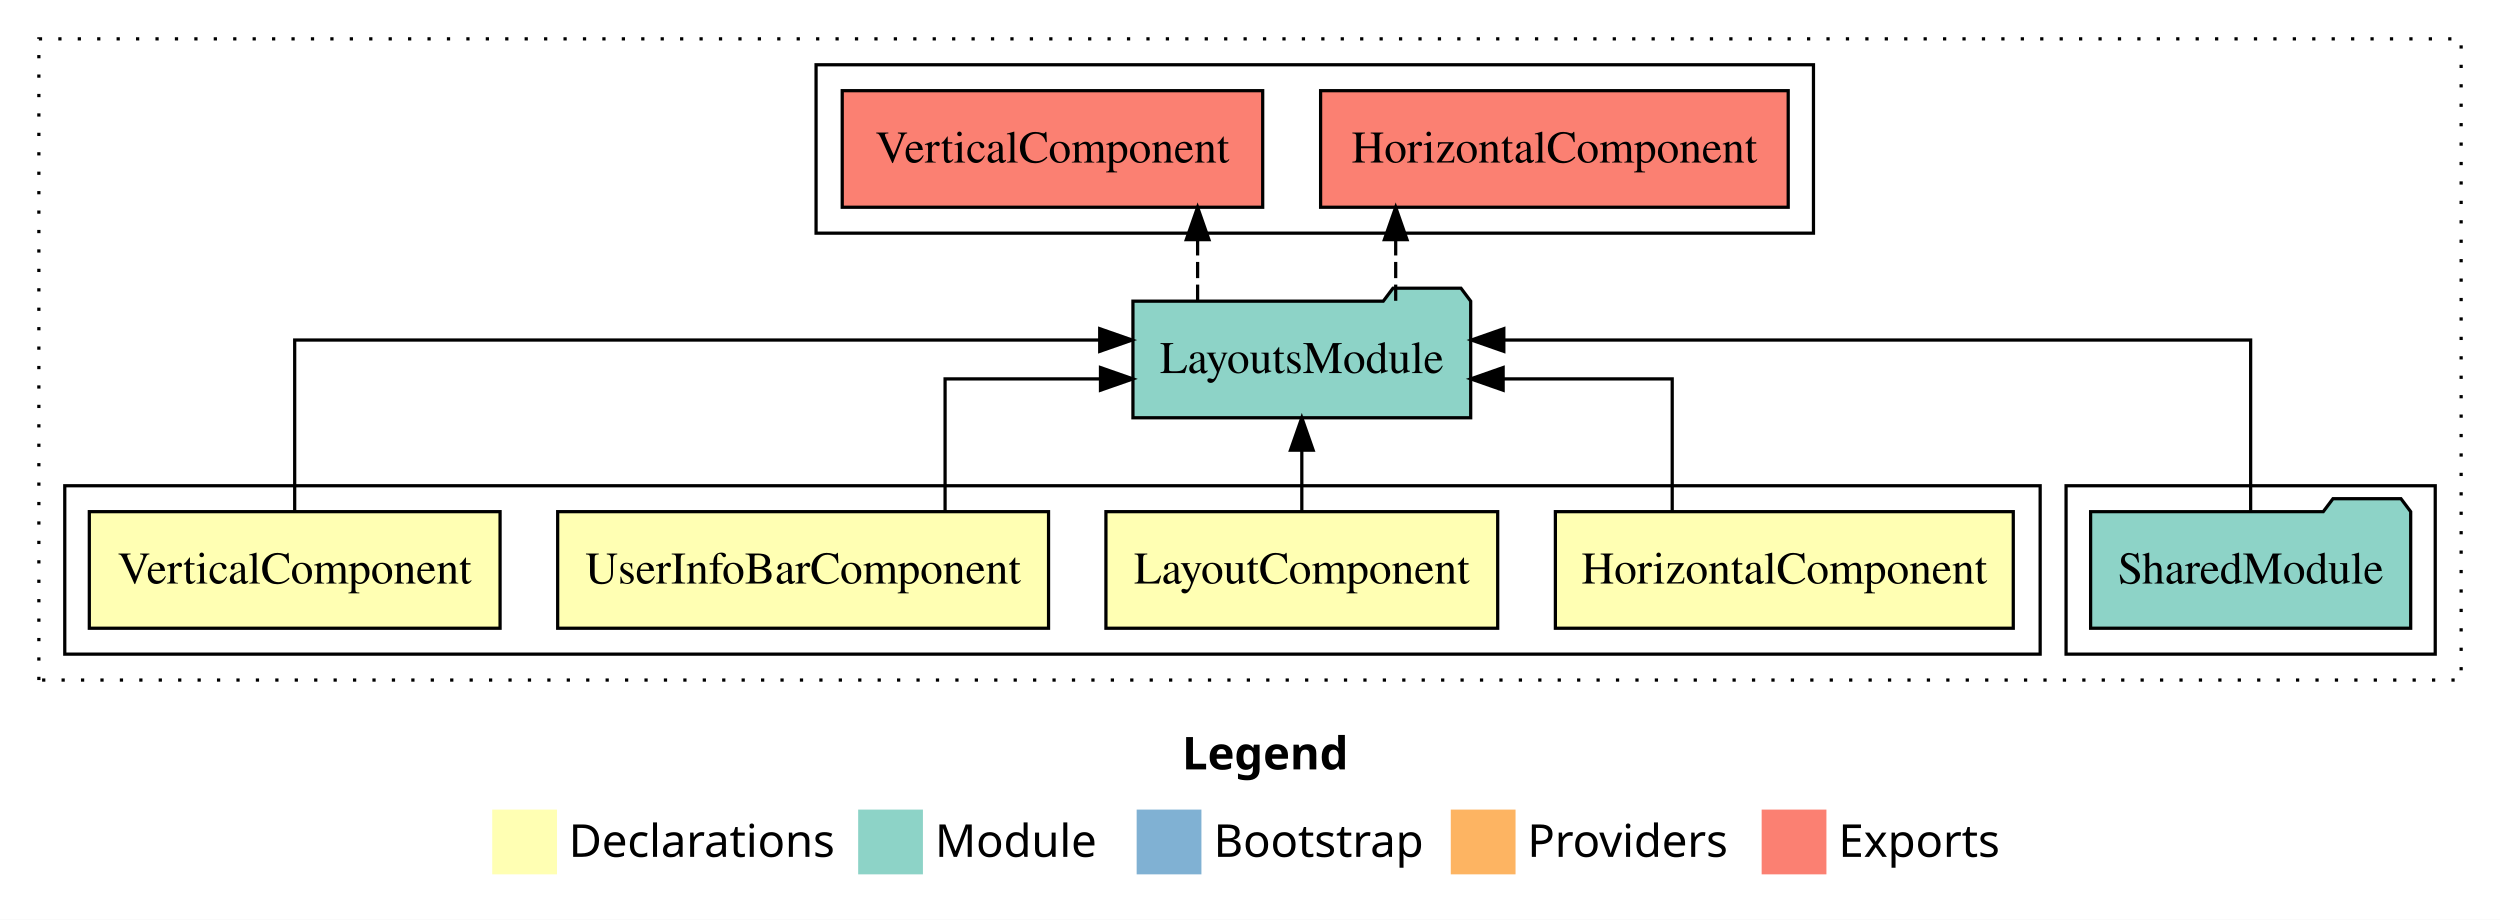
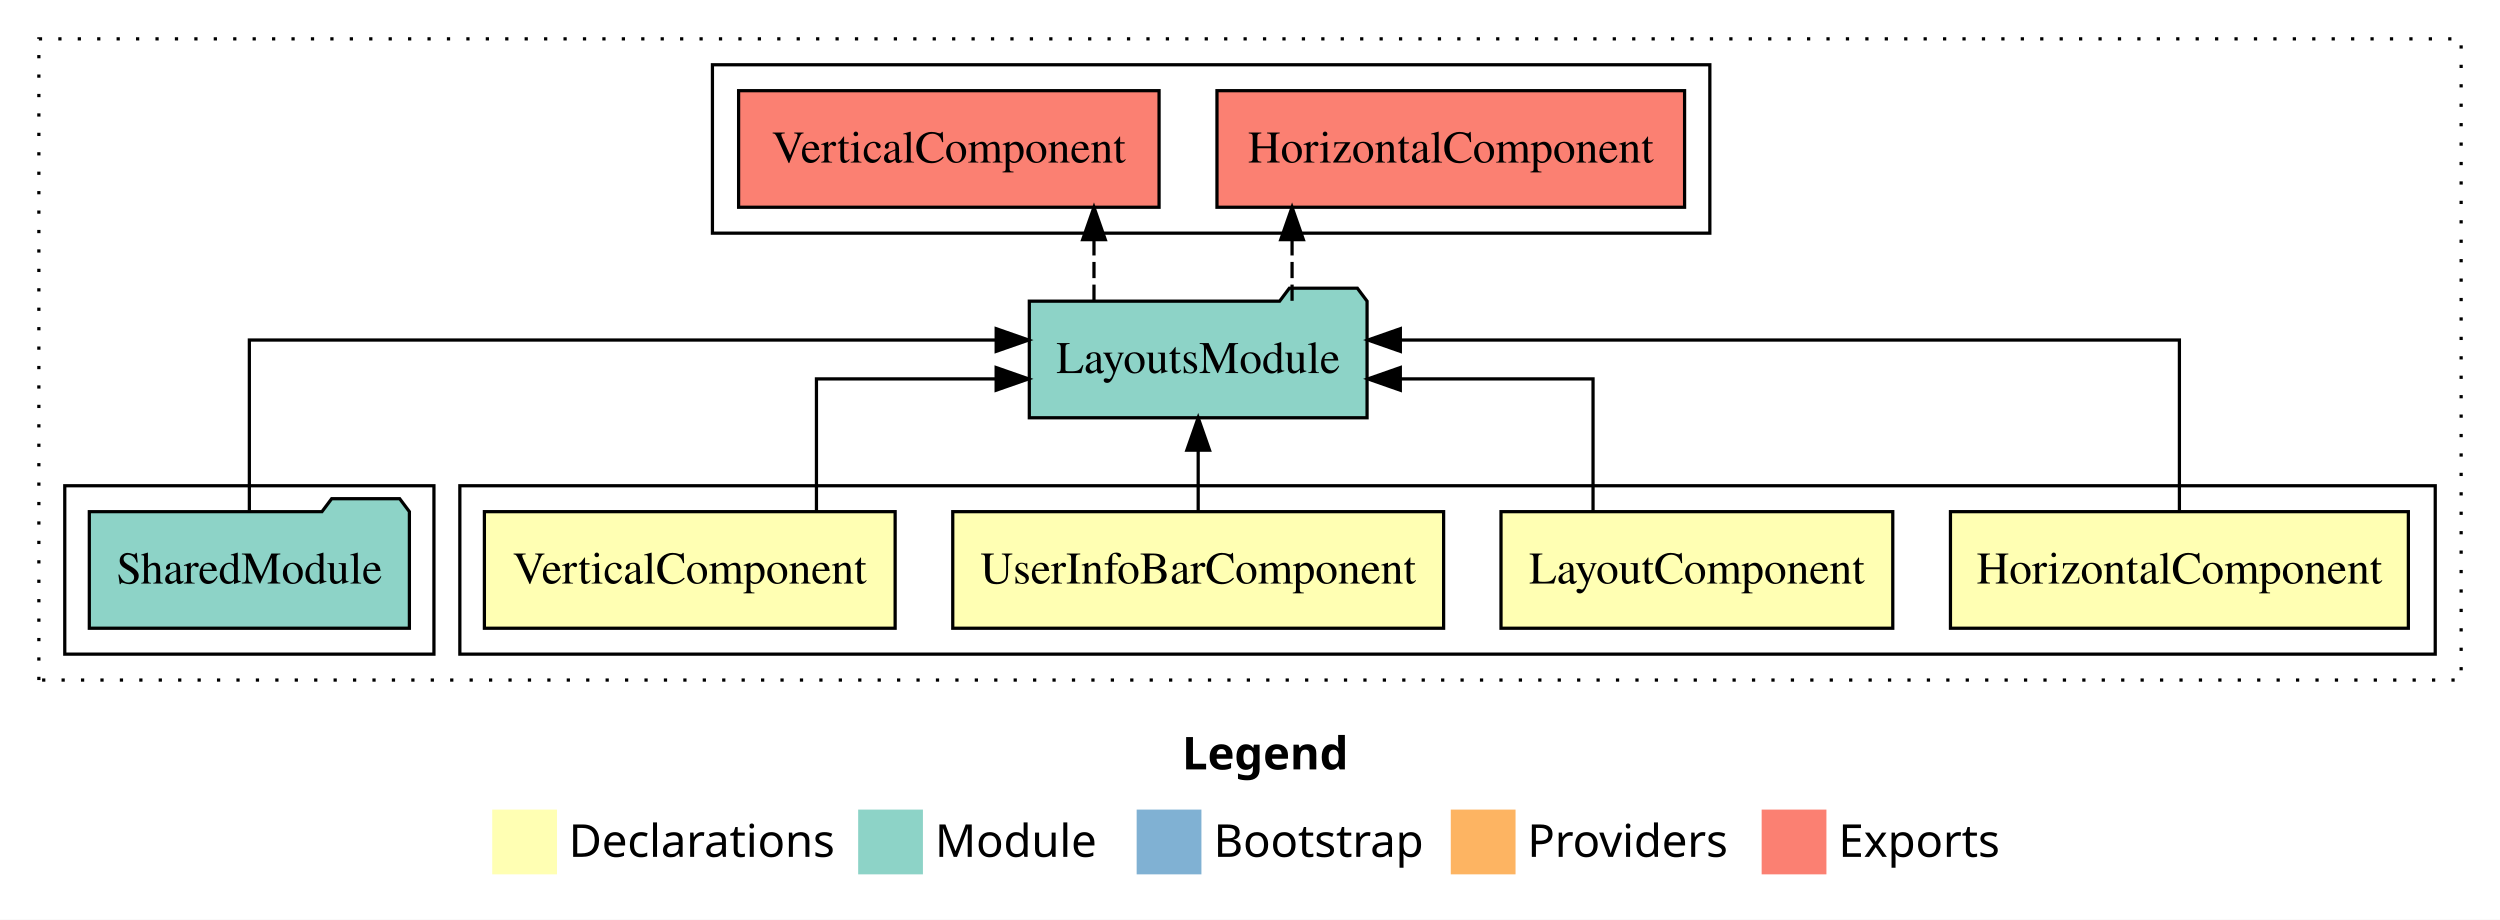
<svg xmlns="http://www.w3.org/2000/svg" width="772pt" height="284pt" viewBox="0.00 0.00 772.00 284.00">
  <g id="graph0" class="graph" transform="scale(1 1) rotate(0) translate(4 280)">
    <polygon fill="white" stroke="transparent" points="-4,4 -4,-280 768,-280 768,4 -4,4" />
    <text text-anchor="start" x="361.01" y="-42.4" font-family="Times-12" font-weight="bold" font-size="14.00">Legend</text>
    <polygon fill="#ffffb3" stroke="transparent" points="148,-10 148,-30 168,-30 168,-10 148,-10" />
    <text text-anchor="start" x="171.63" y="-15.4" font-family="Times-12" font-size="14.00">  Declarations</text>
    <polygon fill="#8dd3c7" stroke="transparent" points="261,-10 261,-30 281,-30 281,-10 261,-10" />
    <text text-anchor="start" x="284.73" y="-15.4" font-family="Times-12" font-size="14.00">  Module</text>
    <polygon fill="#80b1d3" stroke="transparent" points="347,-10 347,-30 367,-30 367,-10 347,-10" />
    <text text-anchor="start" x="370.78" y="-15.4" font-family="Times-12" font-size="14.00">  Bootstrap</text>
    <polygon fill="#fdb462" stroke="transparent" points="444,-10 444,-30 464,-30 464,-10 444,-10" />
    <text text-anchor="start" x="467.67" y="-15.4" font-family="Times-12" font-size="14.00">  Providers</text>
    <polygon fill="#fb8072" stroke="transparent" points="540,-10 540,-30 560,-30 560,-10 540,-10" />
    <text text-anchor="start" x="563.73" y="-15.4" font-family="Times-12" font-size="14.00">  Exports</text>
    <g id="clust1" class="cluster">
      <polygon fill="none" stroke="black" stroke-dasharray="1,5" points="8,-70 8,-268 756,-268 756,-70 8,-70" />
    </g>
+     <g id="clust2" class="cluster">
+       <polygon fill="none" stroke="black" points="138,-78 138,-130 748,-130 748,-78 138,-78" />
+     </g>
    <g id="clust7" class="cluster">
-       <polygon fill="none" stroke="black" points="634,-78 634,-130 748,-130 748,-78 634,-78" />
-     </g>
-     <g id="clust2" class="cluster">
-       <polygon fill="none" stroke="black" points="16,-78 16,-130 626,-130 626,-78 16,-78" />
+       <polygon fill="none" stroke="black" points="16,-78 16,-130 130,-130 130,-78 16,-78" />
    </g>
    <g id="clust8" class="cluster">
-       <polygon fill="none" stroke="black" points="248,-208 248,-260 556,-260 556,-208 248,-208" />
+       <polygon fill="none" stroke="black" points="216,-208 216,-260 524,-260 524,-208 216,-208" />
    </g>
    <g id="node1" class="node">
-       <polygon fill="#ffffb3" stroke="black" points="617.7,-122 476.3,-122 476.3,-86 617.7,-86 617.7,-122" />
-       <text text-anchor="middle" x="547" y="-99.8" font-family="Times,serif" font-size="14.00">HorizontalComponent</text>
+       <polygon fill="#ffffb3" stroke="black" points="739.7,-122 598.3,-122 598.3,-86 739.7,-86 739.7,-122" />
+       <text text-anchor="middle" x="669" y="-99.8" font-family="Times,serif" font-size="14.00">HorizontalComponent</text>
    </g>
    <g id="node5" class="node">
-       <polygon fill="#8dd3c7" stroke="black" points="450.15,-187 447.15,-191 426.15,-191 423.15,-187 345.85,-187 345.85,-151 450.15,-151 450.15,-187" />
-       <text text-anchor="middle" x="398" y="-164.8" font-family="Times,serif" font-size="14.00">LayoutsModule</text>
+       <polygon fill="#8dd3c7" stroke="black" points="418.15,-187 415.15,-191 394.15,-191 391.15,-187 313.85,-187 313.85,-151 418.15,-151 418.15,-187" />
+       <text text-anchor="middle" x="366" y="-164.8" font-family="Times,serif" font-size="14.00">LayoutsModule</text>
    </g>
    <g id="edge1" class="edge">
-       <path fill="none" stroke="black" d="M512.38,-122.02C512.38,-139.37 512.38,-163 512.38,-163 512.38,-163 460.17,-163 460.17,-163" />
-       <polygon fill="black" stroke="black" points="460.17,-159.5 450.17,-163 460.17,-166.5 460.17,-159.5" />
+       <path fill="none" stroke="black" d="M669,-122.28C669,-143.32 669,-175 669,-175 669,-175 428.43,-175 428.43,-175" />
+       <polygon fill="black" stroke="black" points="428.43,-171.5 418.43,-175 428.43,-178.5 428.43,-171.5" />
    </g>
    <g id="node2" class="node">
-       <polygon fill="#ffffb3" stroke="black" points="458.49,-122 337.51,-122 337.51,-86 458.49,-86 458.49,-122" />
-       <text text-anchor="middle" x="398" y="-99.8" font-family="Times,serif" font-size="14.00">LayoutComponent</text>
+       <polygon fill="#ffffb3" stroke="black" points="580.49,-122 459.51,-122 459.51,-86 580.49,-86 580.49,-122" />
+       <text text-anchor="middle" x="520" y="-99.8" font-family="Times,serif" font-size="14.00">LayoutComponent</text>
    </g>
    <g id="edge2" class="edge">
-       <path fill="none" stroke="black" d="M398,-122.11C398,-122.11 398,-140.99 398,-140.99" />
-       <polygon fill="black" stroke="black" points="394.5,-140.99 398,-150.99 401.5,-140.99 394.5,-140.99" />
+       <path fill="none" stroke="black" d="M487.93,-122.02C487.93,-139.37 487.93,-163 487.93,-163 487.93,-163 428.42,-163 428.42,-163" />
+       <polygon fill="black" stroke="black" points="428.42,-159.5 418.42,-163 428.42,-166.5 428.42,-159.5" />
    </g>
    <g id="node3" class="node">
-       <polygon fill="#ffffb3" stroke="black" points="319.79,-122 168.21,-122 168.21,-86 319.79,-86 319.79,-122" />
-       <text text-anchor="middle" x="244" y="-99.8" font-family="Times,serif" font-size="14.00">UserInfoBarComponent</text>
+       <polygon fill="#ffffb3" stroke="black" points="441.79,-122 290.21,-122 290.21,-86 441.79,-86 441.79,-122" />
+       <text text-anchor="middle" x="366" y="-99.8" font-family="Times,serif" font-size="14.00">UserInfoBarComponent</text>
    </g>
    <g id="edge3" class="edge">
-       <path fill="none" stroke="black" d="M287.84,-122.02C287.84,-139.37 287.84,-163 287.84,-163 287.84,-163 335.83,-163 335.83,-163" />
-       <polygon fill="black" stroke="black" points="335.83,-166.5 345.83,-163 335.83,-159.5 335.83,-166.5" />
+       <path fill="none" stroke="black" d="M366,-122.11C366,-122.11 366,-140.99 366,-140.99" />
+       <polygon fill="black" stroke="black" points="362.5,-140.99 366,-150.99 369.5,-140.99 362.5,-140.99" />
    </g>
    <g id="node4" class="node">
-       <polygon fill="#ffffb3" stroke="black" points="150.42,-122 23.58,-122 23.58,-86 150.42,-86 150.42,-122" />
-       <text text-anchor="middle" x="87" y="-99.8" font-family="Times,serif" font-size="14.00">VerticalComponent</text>
+       <polygon fill="#ffffb3" stroke="black" points="272.42,-122 145.58,-122 145.58,-86 272.42,-86 272.42,-122" />
+       <text text-anchor="middle" x="209" y="-99.8" font-family="Times,serif" font-size="14.00">VerticalComponent</text>
    </g>
    <g id="edge4" class="edge">
-       <path fill="none" stroke="black" d="M87,-122.28C87,-143.32 87,-175 87,-175 87,-175 335.59,-175 335.59,-175" />
-       <polygon fill="black" stroke="black" points="335.59,-178.5 345.59,-175 335.59,-171.5 335.59,-178.5" />
+       <path fill="none" stroke="black" d="M248.12,-122.02C248.12,-139.37 248.12,-163 248.12,-163 248.12,-163 303.61,-163 303.61,-163" />
+       <polygon fill="black" stroke="black" points="303.61,-166.5 313.61,-163 303.61,-159.5 303.61,-166.5" />
    </g>
    <g id="node7" class="node">
-       <polygon fill="#fb8072" stroke="black" points="548.2,-252 403.8,-252 403.8,-216 548.2,-216 548.2,-252" />
-       <text text-anchor="middle" x="476" y="-229.8" font-family="Times,serif" font-size="14.00">HorizontalComponent </text>
+       <polygon fill="#fb8072" stroke="black" points="516.2,-252 371.8,-252 371.8,-216 516.2,-216 516.2,-252" />
+       <text text-anchor="middle" x="444" y="-229.8" font-family="Times,serif" font-size="14.00">HorizontalComponent </text>
    </g>
    <g id="edge6" class="edge">
-       <path fill="none" stroke="black" stroke-dasharray="5,2" d="M426.99,-187.11C426.99,-187.11 426.99,-205.99 426.99,-205.99" />
-       <polygon fill="black" stroke="black" points="423.49,-205.99 426.99,-215.99 430.49,-205.99 423.49,-205.99" />
+       <path fill="none" stroke="black" stroke-dasharray="5,2" d="M394.99,-187.11C394.99,-187.11 394.99,-205.99 394.99,-205.99" />
+       <polygon fill="black" stroke="black" points="391.49,-205.99 394.99,-215.99 398.49,-205.99 391.49,-205.99" />
    </g>
    <g id="node8" class="node">
-       <polygon fill="#fb8072" stroke="black" points="385.92,-252 256.08,-252 256.08,-216 385.92,-216 385.92,-252" />
-       <text text-anchor="middle" x="321" y="-229.8" font-family="Times,serif" font-size="14.00">VerticalComponent </text>
+       <polygon fill="#fb8072" stroke="black" points="353.92,-252 224.08,-252 224.08,-216 353.92,-216 353.92,-252" />
+       <text text-anchor="middle" x="289" y="-229.8" font-family="Times,serif" font-size="14.00">VerticalComponent </text>
    </g>
    <g id="edge7" class="edge">
-       <path fill="none" stroke="black" stroke-dasharray="5,2" d="M365.82,-187.11C365.82,-187.11 365.82,-205.99 365.82,-205.99" />
-       <polygon fill="black" stroke="black" points="362.32,-205.99 365.82,-215.99 369.32,-205.99 362.32,-205.99" />
+       <path fill="none" stroke="black" stroke-dasharray="5,2" d="M333.82,-187.11C333.82,-187.11 333.82,-205.99 333.82,-205.99" />
+       <polygon fill="black" stroke="black" points="330.32,-205.99 333.82,-215.99 337.32,-205.99 330.32,-205.99" />
    </g>
    <g id="node6" class="node">
-       <polygon fill="#8dd3c7" stroke="black" points="740.42,-122 737.42,-126 716.42,-126 713.42,-122 641.58,-122 641.58,-86 740.42,-86 740.42,-122" />
-       <text text-anchor="middle" x="691" y="-99.8" font-family="Times,serif" font-size="14.00">SharedModule</text>
+       <polygon fill="#8dd3c7" stroke="black" points="122.42,-122 119.42,-126 98.42,-126 95.42,-122 23.58,-122 23.58,-86 122.42,-86 122.42,-122" />
+       <text text-anchor="middle" x="73" y="-99.8" font-family="Times,serif" font-size="14.00">SharedModule</text>
    </g>
    <g id="edge5" class="edge">
-       <path fill="none" stroke="black" d="M691,-122.28C691,-143.32 691,-175 691,-175 691,-175 460.38,-175 460.38,-175" />
-       <polygon fill="black" stroke="black" points="460.38,-171.5 450.38,-175 460.38,-178.5 460.38,-171.5" />
+       <path fill="none" stroke="black" d="M73,-122.28C73,-143.32 73,-175 73,-175 73,-175 303.62,-175 303.62,-175" />
+       <polygon fill="black" stroke="black" points="303.62,-178.5 313.62,-175 303.62,-171.5 303.62,-178.5" />
    </g>
  </g>
</svg>
